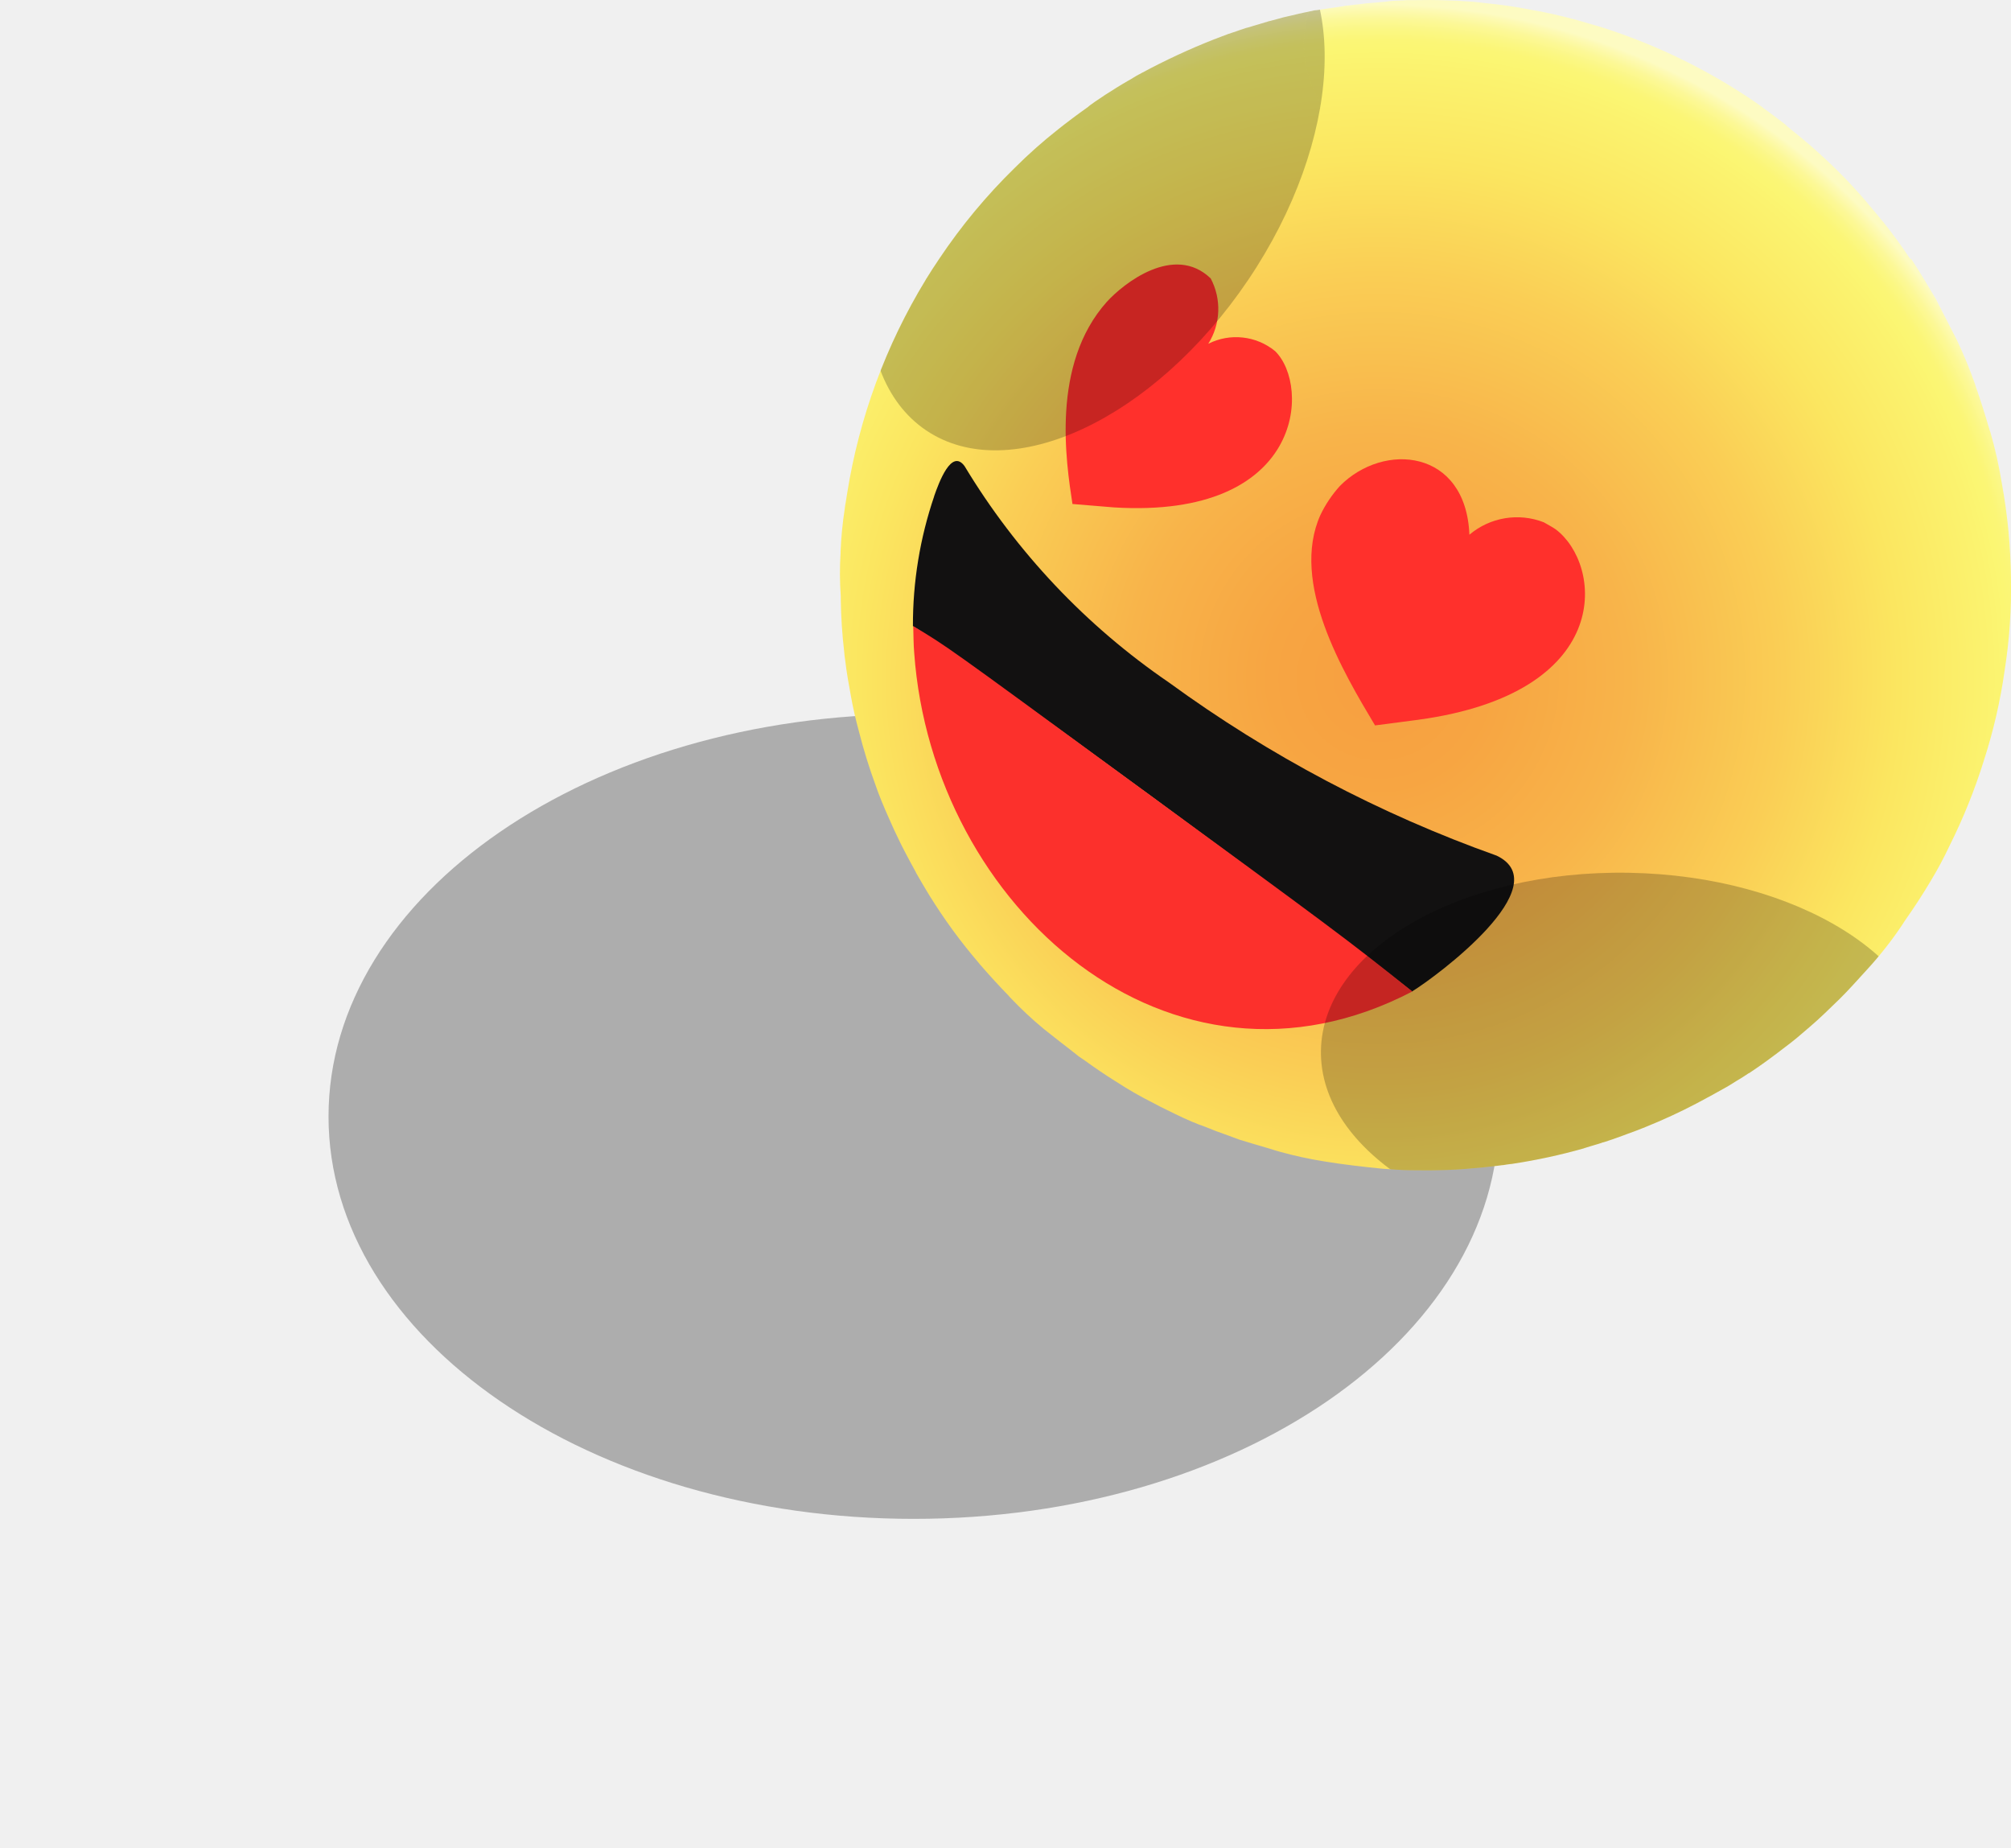
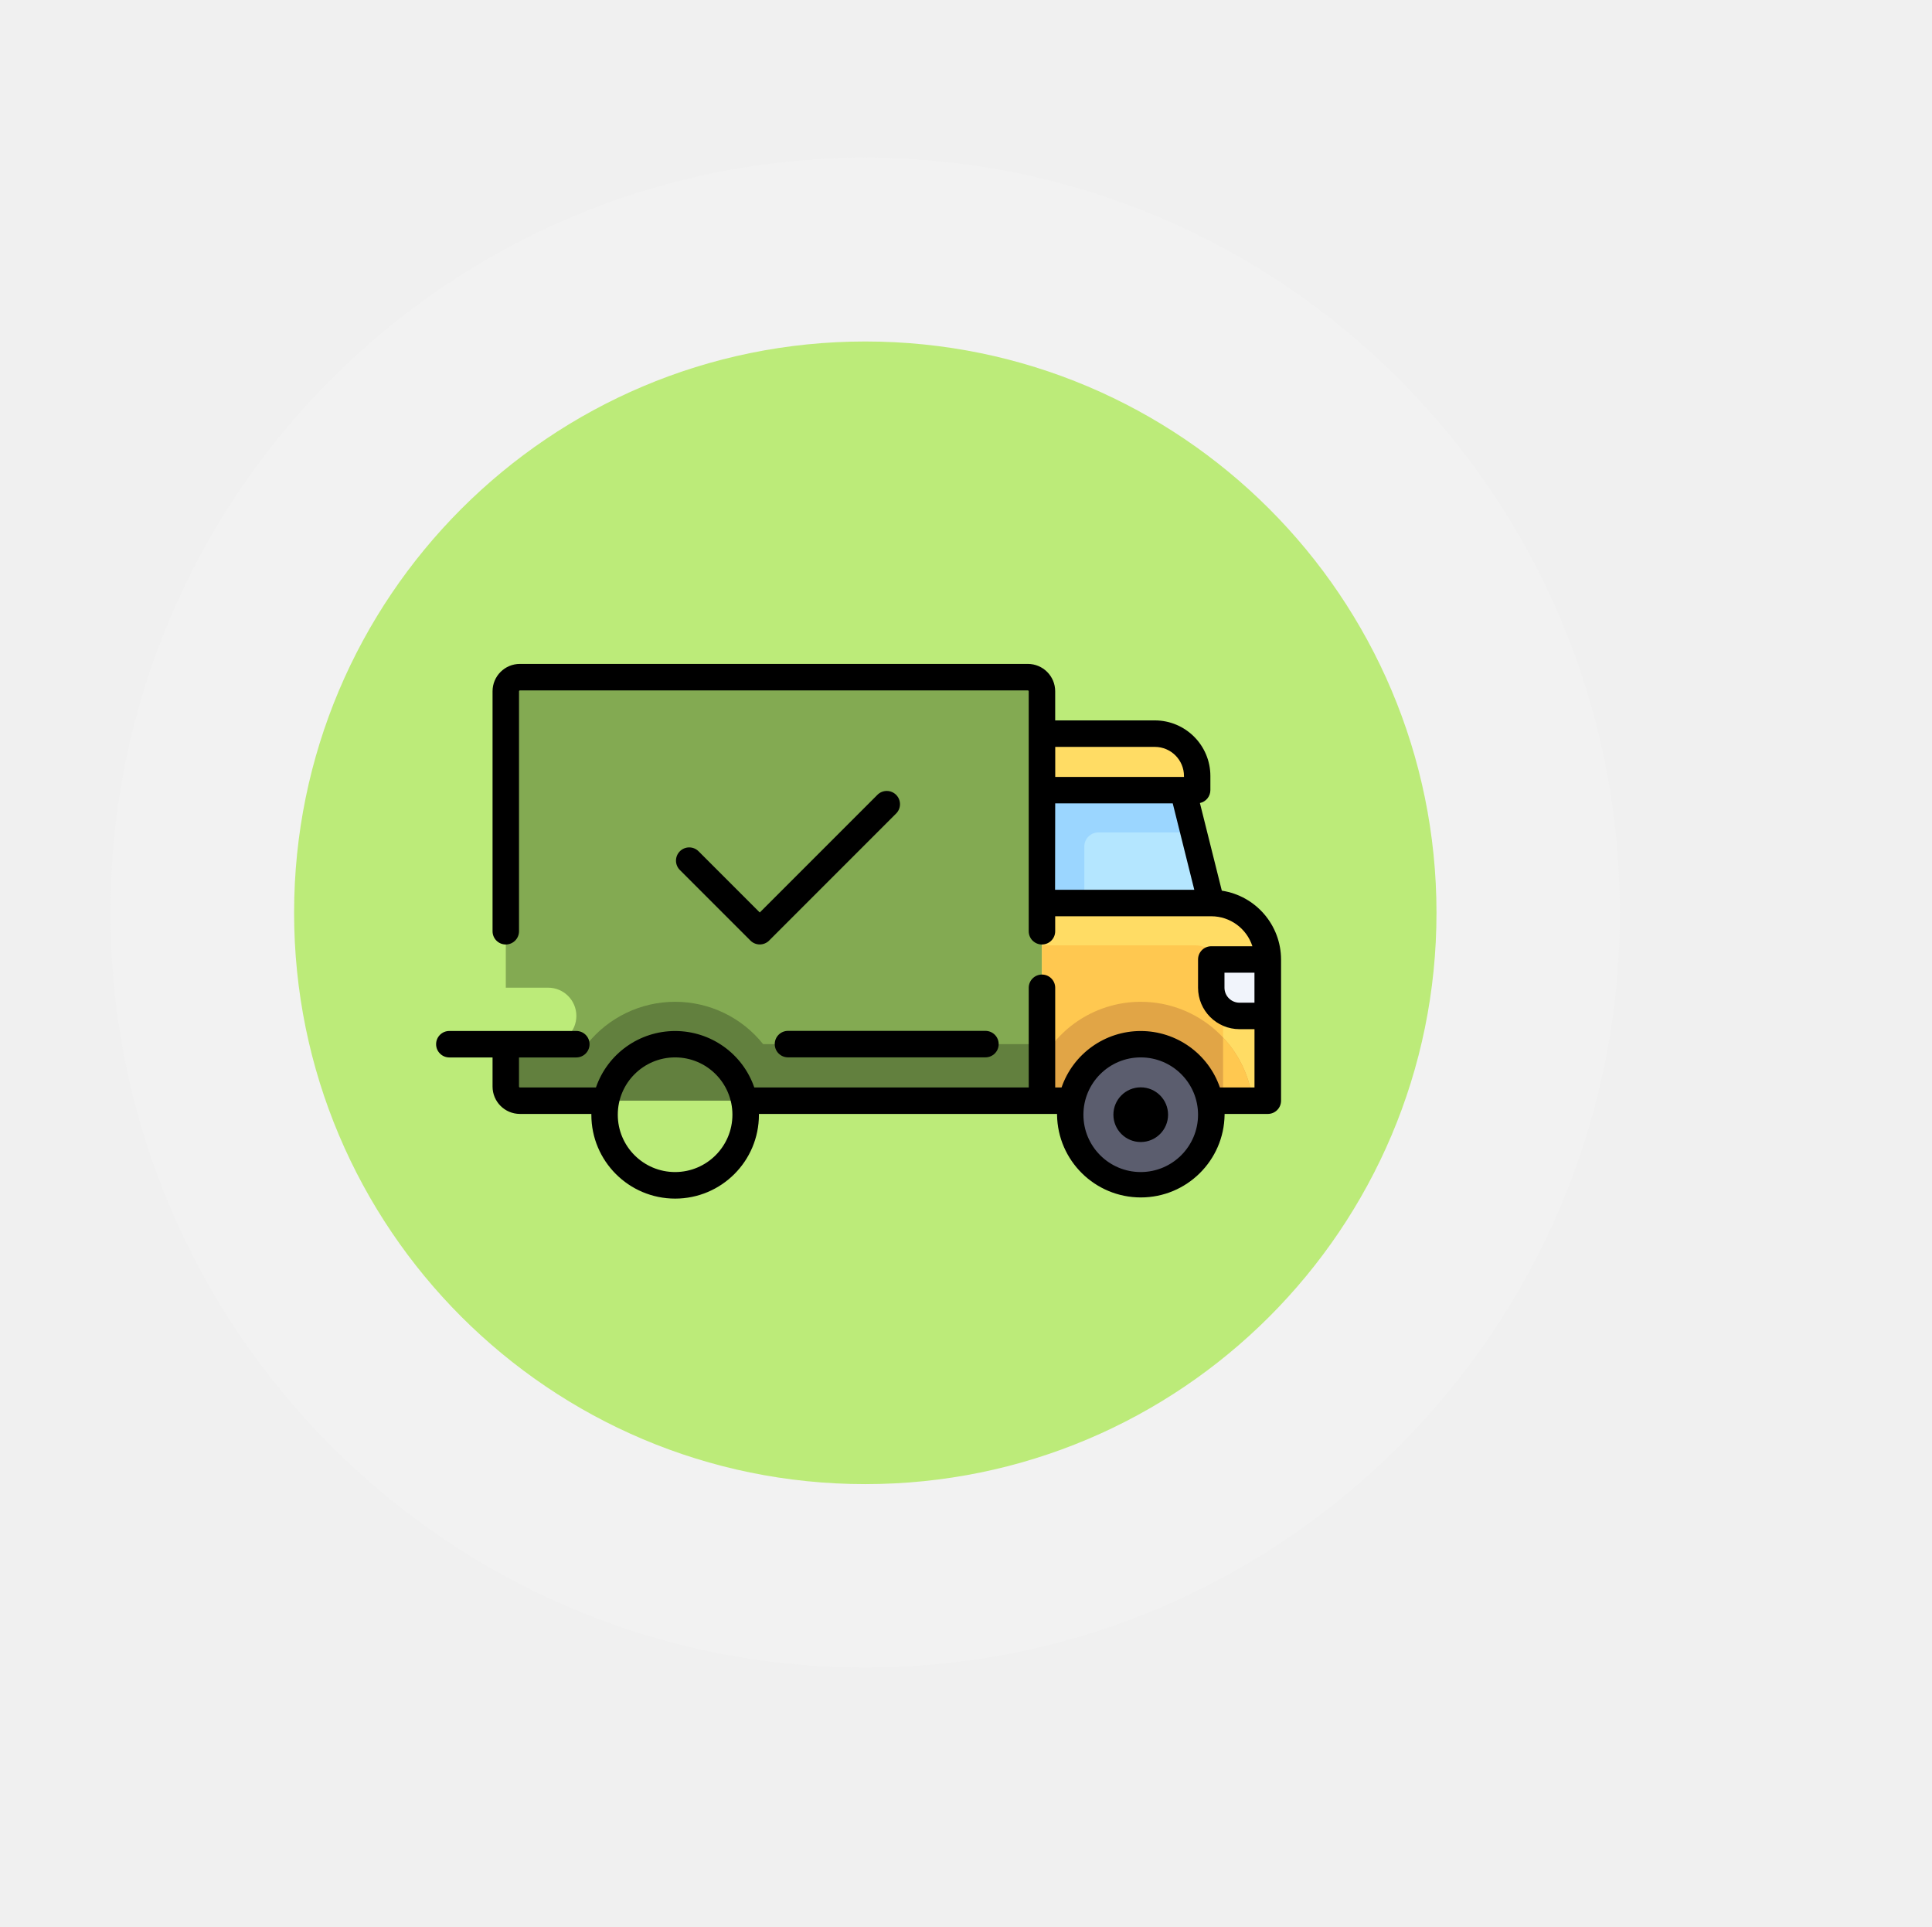
- <svg xmlns="http://www.w3.org/2000/svg" xmlns:xlink="http://www.w3.org/1999/xlink" width="82.478" height="75.758" viewBox="0 0 82.478 75.758">
+ <svg xmlns="http://www.w3.org/2000/svg" width="119.357" height="118.985" viewBox="0 0 119.357 118.985">
  <defs>
-     <radialGradient id="radial-gradient" cx="0.471" cy="0.58" r="0.575" gradientTransform="matrix(-0.999, -0.004, -0.004, 1, 0.933, 0.001)" gradientUnits="objectBoundingBox">
-       <stop offset="0" stop-color="#f79f40" />
-       <stop offset="0.163" stop-color="#f7a542" />
-       <stop offset="0.371" stop-color="#f8b44a" />
-       <stop offset="0.601" stop-color="#face55" />
-       <stop offset="0.771" stop-color="#fbe660" />
-       <stop offset="0.91" stop-color="#fbf36f" />
-       <stop offset="0.932" stop-color="#fbf672" />
-       <stop offset="0.947" stop-color="#fbf676" />
-       <stop offset="0.962" stop-color="#fbf783" />
-       <stop offset="0.978" stop-color="#fcf897" />
-       <stop offset="0.994" stop-color="#fdfab4" />
-       <stop offset="1" stop-color="#fdfbc2" />
-     </radialGradient>
-     <clipPath id="clip-path">
-       <path id="Trazado_116496" data-name="Trazado 116496" d="M52.65,29.84v-.06c0-.11-.03-.77-.15-1.75-.01-.09-.02-.17-.03-.26-.02-.12-.04-.25-.06-.38a23.894,23.894,0,0,0-3.15-8.77c0-.01-.01-.01-.01-.02-.17-.29-.35-.57-.54-.85h0a23.353,23.353,0,0,0-3.06-3.74,20.449,20.449,0,0,0-1.77-1.6c-.39-.32-.78-.62-1.19-.91a.265.265,0,0,1-.06-.05l-.05-.04-.21-.15c-.26-.18-.55-.37-.86-.57h0c-.01-.01-.02-.01-.03-.02-.15-.09-.3-.19-.47-.28-.07-.04-.15-.09-.22-.13s-.12-.07-.19-.11a1.092,1.092,0,0,0-.15-.08,25.413,25.413,0,0,0-2.93-1.4c-.26-.11-.47-.18-.58-.23l-.18-.07-.18-.07c-.01,0-.02-.01-.03-.01l-.04-.01-.3-.1-.04-.01c-.01,0-.03-.01-.04-.01l-.2-.07a2.759,2.759,0,0,0-.27-.08l-.23-.07c-.04-.01-.09-.03-.13-.04-.01,0-.03-.01-.04-.01s-.03-.01-.05-.01a.636.636,0,0,1-.07-.02l-.26-.07-.22-.06c-.07-.02-.14-.03-.21-.05h-.01l-.13-.03-.25-.06-.18-.04a2.049,2.049,0,0,0-.24-.05c-.01,0-.03-.01-.04-.01-.06-.01-.12-.03-.18-.04l-.11-.02-.13-.03h-.02l-.04-.01c-.02,0-.05-.01-.07-.01a1.766,1.766,0,0,1-.2-.04.6.6,0,0,0-.12-.02h0a2.068,2.068,0,0,1-.22-.04l-.19-.03c-.03-.01-.07-.01-.11-.02a.985.985,0,0,0-.17-.02,1,1,0,0,0-.16-.02l-.27-.03-.25-.03c-.03,0-.05-.01-.08-.01h-.02a1.641,1.641,0,0,0-.23-.02l-.34-.03c-.08-.01-.16-.01-.23-.02-.09-.01-.17-.01-.26-.02s-.18-.01-.27-.02A.97.97,0,0,1,29.76,7h-.37c-.48-.01-.96-.01-1.45,0-.11,0-.21,0-.31.01s-.22.01-.32.02c-.07,0-.13.01-.19.01-.16.01-.31.02-.46.04-.05,0-.11.01-.16.01-.22.02-.43.04-.64.07-.1.01-.2.02-.3.04h-.01c-.02,0-.04.01-.06.01q-.24.03-.45.06c-.11.02-.23.04-.34.05-.26.04-.47.08-.61.11-.7.14-1.38.3-2.06.5-.41.11-.77.22-1.21.38a24.021,24.021,0,0,0-5.31,2.61h0c-.17.11-.33.22-.49.33a.265.265,0,0,0-.06.05c-.28.2-.56.4-.84.61a.423.423,0,0,1-.07.05l-.02.02-.02.02c-.01.01-.02.02-.03.02s-.02.01-.03.02c-.08.06-.15.12-.23.18-.15.12-.3.24-.44.36-.08.07-.16.13-.24.2-.16.14-.32.27-.46.4l-.02.02-.02.02c-.03.03-.07.06-.1.09-.75.69-1.21,1.19-1.24,1.22-.23.25-.46.51-.69.77-.16.19-.33.38-.5.59-.01.01-.02.03-.04.04l-.03.03c-.34.42-.69.89-1.08,1.46l-.01.01-.01.01c-.01.01-.01.02-.02.02-.18.26-.36.55-.54.86-.16.26-.32.52-.46.75l-.46.88c-.15.29-.29.56-.42.82a16.758,16.758,0,0,0-.76,1.82h0v.01c-.22.6-.42,1.23-.6,1.84l-.01.02a.037.037,0,0,1-.01.03,17.968,17.968,0,0,0-.5,2.13,23.506,23.506,0,0,0-.17,7.66,22.794,22.794,0,0,0,.82,3.68,23.944,23.944,0,0,0,1.38,3.51,15.311,15.311,0,0,0,.75,1.42c.32.56.68,1.11,1.06,1.66.04.07.09.13.13.2a16,16,0,0,0,1.39,1.8c.34.37.78.88,1.14,1.24s.83.82,1.22,1.15h0c.42.37.6.53.99.83q.72.585,1.47,1.08h.01c.16.11.32.22.49.32.19.12.38.24.55.34.09.05.22.13.36.21a.573.573,0,0,1,.07.04c.15.09.33.18.52.29.04.02.09.05.13.07a22.789,22.789,0,0,0,2.12,1c.18.07.42.17.7.28l.24.09.42.15.3.1.11.03c.01,0,.01,0,.02.01l.16.05a2.759,2.759,0,0,0,.27.08l.26.08c.01,0,.02,0,.02.01a22.1,22.1,0,0,0,2.96.66l.09.01c.08.01.17.03.27.04h.03l.23.03.53.06c.24.03.56.05.79.07s.49.03.74.04h.02c.13.01.25.01.37.01.33.01.77,0,1.1.01s.79-.03,1.13-.05c.72-.06,1.68-.17,2.39-.28a18.747,18.747,0,0,0,1.84-.38c.14-.04.28-.08.43-.12.43-.12.87-.25,1.24-.36l.43-.16c.35-.12.69-.25,1.03-.38l.17-.06c.4-.15.89-.38,1.32-.59.19-.09.37-.18.55-.28a15.71,15.71,0,0,0,1.56-.88c.02-.01.03-.02.05-.03.41-.26.82-.52,1.22-.81.09-.06.18-.12.26-.17l.44-.34c.12-.09.23-.18.35-.27l.66-.52a14.289,14.289,0,0,0,1.37-1.26l.03-.03.07-.07c.35-.35.74-.77,1.2-1.29a.138.138,0,0,0,.03-.04h0a20.958,20.958,0,0,0,2.02-2.71c.01-.01.01-.02.02-.03.19-.3.38-.61.57-.95v-.01h0c.08-.14.16-.29.24-.44.11-.2.22-.41.31-.59l.09-.18c.16-.32.31-.65.47-.99.21-.47.41-.94.56-1.36h0c.26-.7.5-1.44.71-2.23.13-.48.25-.96.33-1.41.1-.48.18-.98.25-1.5.02-.12.03-.23.05-.34.08-.69.14-1.41.16-2.14v-.13C52.68,31.04,52.68,30.45,52.65,29.84Z" transform="translate(-4.654 -6.992)" />
-     </clipPath>
-     <linearGradient id="linear-gradient" x1="-0.166" y1="-323.933" x2="-1.166" y2="-323.933" gradientUnits="objectBoundingBox">
-       <stop offset="0" stop-color="#19b79c" />
-       <stop offset="0.405" stop-color="#1dbb9e" />
-       <stop offset="0.825" stop-color="#2ac8a3" />
-       <stop offset="0.997" stop-color="#31cfa6" />
-     </linearGradient>
-     <linearGradient id="linear-gradient-2" x1="-2.106" y1="-363.238" x2="-3.08" y2="-363.238" xlink:href="#linear-gradient" />
-     <clipPath id="clip-path-2">
-       <path id="Trazado_116504" data-name="Trazado 116504" d="M4.652,29.65v-.06a15.757,15.757,0,0,1,.17-1.74,2.335,2.335,0,0,1,.04-.26c.02-.12.04-.25.06-.38a24.088,24.088,0,0,1,3.22-8.75c0-.01.01-.01.01-.02.18-.29.36-.57.55-.85h0a23.39,23.39,0,0,1,3.09-3.72,20.134,20.134,0,0,1,1.78-1.58q.585-.465,1.2-.9a.265.265,0,0,0,.06-.05l.05-.04.21-.15c.26-.18.55-.37.86-.56h0c.01-.01.02-.01.03-.02.15-.09.31-.19.47-.28a2.53,2.53,0,0,0,.22-.13c.06-.04.12-.07.19-.11.05-.03.1-.05.15-.08a27.308,27.308,0,0,1,2.95-1.37c.26-.1.47-.18.58-.22l.18-.06.18-.06c.01,0,.02-.01.03-.01l.05-.02.3-.1.04-.01c.01,0,.03-.01.04-.01l.2-.06c.08-.02.19-.06.27-.08l.23-.07a.647.647,0,0,0,.13-.04c.01,0,.03-.01.04-.01s.03-.01.05-.01a.637.637,0,0,0,.07-.02l.26-.07.22-.06c.07-.02.14-.03.21-.05h.01l.13-.03c.08-.02.18-.04.25-.06l.18-.04c.08-.02.16-.03.24-.05.01,0,.03-.01.04-.01a1.163,1.163,0,0,0,.18-.04l.11-.01.13-.02h.02l.04-.01c.02,0,.05-.01.07-.01l.2-.03c.04-.01.09-.01.13-.02h0l.22-.03.19-.03a.516.516,0,0,0,.11-.02.985.985,0,0,1,.17-.02c.06-.01.11-.01.16-.02l.27-.03.25-.03c.03,0,.05-.01.08-.01h.02c.07-.01.15-.01.23-.02l.34-.03c.08-.01.16-.01.23-.02a1.569,1.569,0,0,1,.24-.03,2.437,2.437,0,0,1,.27-.01.86.86,0,0,1,.16-.01l.15-.01h.24c.49-.01.97-.01,1.45.01.11,0,.21.01.31.01s.22.01.32.02c.07,0,.13.01.19.01.16.01.31.02.46.04.05.01.11.01.16.02.22.02.43.05.64.07.1.01.2.03.3.04h.01c.02,0,.04.01.06.01.16.02.31.05.45.07l.34.06c.26.05.47.09.6.11.69.14,1.38.31,2.06.52.41.11.76.23,1.21.39a24.178,24.178,0,0,1,5.28,2.65h0c.16.11.33.22.49.34a.265.265,0,0,1,.06.05c.28.2.56.41.83.62a.424.424,0,0,0,.07.05l.02.02.02.02.03.03c.01.01.02.01.02.02.08.06.15.12.22.18.15.12.3.24.44.36.08.07.16.14.24.2.16.14.31.28.46.41l.02.02.02.02c.03.03.07.06.1.09.75.69,1.2,1.2,1.23,1.23.23.25.46.51.68.78.16.19.32.38.49.59.01.01.02.03.04.04l.02.03c.33.42.69.89,1.07,1.47l.04.01.01.01c.01.01.01.02.02.02.17.26.36.56.54.86.16.26.31.53.45.75l.45.88c.15.29.29.56.42.82a18.431,18.431,0,0,1,.75,1.83h0v.01c.21.6.41,1.23.59,1.85l.01.02a.037.037,0,0,0,.01.03,17.59,17.59,0,0,1,.48,2.14,22.71,22.71,0,0,1,.37,3.87,21.465,21.465,0,0,1-.26,3.8,21.96,21.96,0,0,1-.85,3.68,23.286,23.286,0,0,1-1.41,3.5,15.244,15.244,0,0,1-.76,1.42c-.33.56-.69,1.11-1.07,1.65-.04.07-.09.13-.13.2a15.2,15.2,0,0,1-1.41,1.79c-.34.37-.79.88-1.15,1.23s-.84.82-1.22,1.14h0c-.43.37-.6.52-1,.82-.49.38-.98.74-1.48,1.07H41.9c-.16.11-.32.21-.49.31-.19.12-.38.24-.55.33-.09.05-.22.12-.36.2a.574.574,0,0,0-.07.04c-.15.08-.33.18-.52.28-.04.02-.09.05-.13.07a23.108,23.108,0,0,1-2.12.98c-.18.07-.42.17-.71.27l-.24.09-.42.15-.3.1-.11.03c-.01,0-.01,0-.02.01l-.16.05c-.08.02-.19.06-.27.08l-.26.08c-.01,0-.02,0-.02.01a23.962,23.962,0,0,1-2.96.64l-.09.01c-.08.01-.17.02-.27.04H31.8l-.23.03-.53.06c-.24.02-.56.05-.79.07s-.49.03-.74.04h-.02c-.13,0-.25.01-.37.01-.33.01-.77,0-1.1,0s-.79-.04-1.13-.06c-.72-.07-1.68-.18-2.39-.3a16.281,16.281,0,0,1-1.84-.4c-.14-.04-.28-.08-.43-.13-.43-.12-.87-.26-1.24-.37l-.43-.16c-.35-.12-.69-.25-1.03-.39l-.17-.06c-.4-.15-.88-.38-1.32-.6-.19-.09-.37-.18-.55-.28a15.612,15.612,0,0,1-1.55-.89.219.219,0,0,0-.05-.03c-.41-.26-.81-.53-1.21-.82-.09-.06-.17-.12-.25-.17L14,49.97c-.12-.09-.23-.18-.35-.27l-.66-.52a15.233,15.233,0,0,1-1.36-1.27l-.03-.03-.06-.07c-.34-.35-.74-.78-1.19-1.3a.138.138,0,0,1-.03-.04h0a21.889,21.889,0,0,1-2-2.73c-.01-.01-.01-.02-.02-.03-.18-.3-.37-.61-.56-.95v-.01h0c-.08-.14-.16-.29-.24-.44-.11-.21-.22-.41-.31-.59l-.09-.18c-.16-.32-.31-.65-.46-.99-.21-.47-.41-.95-.55-1.36h0a22.441,22.441,0,0,1-.69-2.23c-.13-.48-.24-.96-.32-1.41-.09-.49-.18-.98-.24-1.5-.02-.12-.03-.23-.04-.34a21.166,21.166,0,0,1-.14-2.14v-.13A13.347,13.347,0,0,1,4.652,29.65Z" transform="translate(-4.627 -6.983)" fill="url(#radial-gradient)" />
+     <clipPath id="a">
+       <rect width="119.357" height="118.985" fill="none" />
    </clipPath>
  </defs>
-   <g id="Grupo_157926" data-name="Grupo 157926" transform="translate(13.474)">
-     <ellipse id="Elipse_4737" data-name="Elipse 4737" cx="24" cy="16.5" rx="24" ry="16.5" transform="translate(0 29.284)" fill="#0b0b0b" opacity="0.292" style="mix-blend-mode: multiply;isolation: isolate" />
-     <path id="Trazado_116493" data-name="Trazado 116493" d="M4.652,29.65v-.06a15.757,15.757,0,0,1,.17-1.74,2.335,2.335,0,0,1,.04-.26c.02-.12.04-.25.06-.38a24.088,24.088,0,0,1,3.22-8.75c0-.01.01-.01.01-.02.18-.29.36-.57.55-.85h0a23.39,23.39,0,0,1,3.09-3.72,20.134,20.134,0,0,1,1.78-1.58q.585-.465,1.2-.9a.265.265,0,0,0,.06-.05l.05-.04.21-.15c.26-.18.55-.37.86-.56h0c.01-.01.02-.01.03-.02.15-.09.31-.19.47-.28a2.53,2.53,0,0,0,.22-.13c.06-.04.12-.07.19-.11.05-.03.1-.05.15-.08a27.308,27.308,0,0,1,2.95-1.37c.26-.1.47-.18.58-.22l.18-.06.18-.06c.01,0,.02-.01.03-.01l.05-.02.3-.1.04-.01c.01,0,.03-.01.04-.01l.2-.06c.08-.02.19-.06.27-.08l.23-.07a.647.647,0,0,0,.13-.04c.01,0,.03-.01.04-.01s.03-.01.05-.01a.637.637,0,0,0,.07-.02l.26-.07.22-.06c.07-.02.14-.03.21-.05h.01l.13-.03c.08-.02.18-.04.25-.06l.18-.04c.08-.02.16-.03.24-.05.01,0,.03-.01.04-.01a1.163,1.163,0,0,0,.18-.04l.11-.01.13-.02h.02l.04-.01c.02,0,.05-.01.07-.01l.2-.03c.04-.01.09-.01.13-.02h0l.22-.03.19-.03a.516.516,0,0,0,.11-.02.985.985,0,0,1,.17-.02c.06-.01.11-.01.16-.02l.27-.03.25-.03c.03,0,.05-.01.08-.01h.02c.07-.01.15-.01.23-.02l.34-.03c.08-.01.16-.01.23-.02a1.569,1.569,0,0,1,.24-.03,2.437,2.437,0,0,1,.27-.01.86.86,0,0,1,.16-.01l.15-.01h.24c.49-.01.97-.01,1.45.01.11,0,.21.01.31.01s.22.01.32.02c.07,0,.13.01.19.01.16.01.31.02.46.04.05.01.11.01.16.02.22.02.43.05.64.07.1.01.2.03.3.04h.01c.02,0,.04.01.06.01.16.02.31.05.45.07l.34.06c.26.05.47.09.6.11.69.14,1.38.31,2.06.52.41.11.76.23,1.21.39a24.178,24.178,0,0,1,5.28,2.65h0c.16.11.33.22.49.34a.265.265,0,0,1,.06.05c.28.2.56.41.83.62a.424.424,0,0,0,.07.05l.02.02.02.02.03.03c.01.01.02.01.02.02.08.06.15.12.22.18.15.12.3.24.44.36.08.07.16.14.24.2.16.14.31.28.46.41l.02.02.02.02c.03.03.07.06.1.09.75.69,1.2,1.2,1.23,1.23.23.25.46.51.68.78.16.19.32.38.49.59.01.01.02.03.04.04l.02.03c.33.42.69.89,1.07,1.47l.04.01.01.01c.01.01.01.02.02.02.17.26.36.56.54.86.16.26.31.53.45.75l.45.88c.15.29.29.56.42.82a18.431,18.431,0,0,1,.75,1.83h0v.01c.21.6.41,1.23.59,1.85l.01.02a.037.037,0,0,0,.01.03,17.59,17.59,0,0,1,.48,2.14,22.71,22.71,0,0,1,.37,3.87,21.465,21.465,0,0,1-.26,3.8,21.96,21.96,0,0,1-.85,3.68,23.286,23.286,0,0,1-1.41,3.5,15.244,15.244,0,0,1-.76,1.42c-.33.56-.69,1.11-1.07,1.65-.04.07-.09.13-.13.2a15.2,15.2,0,0,1-1.41,1.79c-.34.37-.79.88-1.15,1.23s-.84.82-1.22,1.14h0c-.43.37-.6.52-1,.82-.49.38-.98.74-1.48,1.07H41.9c-.16.11-.32.21-.49.31-.19.12-.38.24-.55.33-.09.05-.22.12-.36.2a.574.574,0,0,0-.07.04c-.15.08-.33.18-.52.28-.04.02-.09.05-.13.07a23.108,23.108,0,0,1-2.12.98c-.18.07-.42.17-.71.27l-.24.09-.42.15-.3.1-.11.03c-.01,0-.01,0-.02.01l-.16.05c-.08.02-.19.06-.27.08l-.26.08c-.01,0-.02,0-.02.01a23.962,23.962,0,0,1-2.96.64l-.09.01c-.08.01-.17.02-.27.04H31.8l-.23.03-.53.06c-.24.02-.56.05-.79.07s-.49.03-.74.04h-.02c-.13,0-.25.01-.37.01-.33.01-.77,0-1.1,0s-.79-.04-1.13-.06c-.72-.07-1.68-.18-2.39-.3a16.281,16.281,0,0,1-1.84-.4c-.14-.04-.28-.08-.43-.13-.43-.12-.87-.26-1.24-.37l-.43-.16c-.35-.12-.69-.25-1.03-.39l-.17-.06c-.4-.15-.88-.38-1.32-.6-.19-.09-.37-.18-.55-.28a15.612,15.612,0,0,1-1.55-.89.219.219,0,0,0-.05-.03c-.41-.26-.81-.53-1.21-.82-.09-.06-.17-.12-.25-.17L14,49.97c-.12-.09-.23-.18-.35-.27l-.66-.52a15.233,15.233,0,0,1-1.36-1.27l-.03-.03-.06-.07c-.34-.35-.74-.78-1.19-1.3a.138.138,0,0,1-.03-.04h0a21.889,21.889,0,0,1-2-2.73c-.01-.01-.01-.02-.02-.03-.18-.3-.37-.61-.56-.95v-.01h0c-.08-.14-.16-.29-.24-.44-.11-.21-.22-.41-.31-.59l-.09-.18c-.16-.32-.31-.65-.46-.99-.21-.47-.41-.95-.55-1.36h0a22.441,22.441,0,0,1-.69-2.23c-.13-.48-.24-.96-.32-1.41-.09-.49-.18-.98-.24-1.5-.02-.12-.03-.23-.04-.34a21.166,21.166,0,0,1-.14-2.14v-.13A13.347,13.347,0,0,1,4.652,29.65Z" transform="translate(16.349 -6.983)" fill="url(#radial-gradient)" />
-     <g id="Grupo_86225" data-name="Grupo 86225" transform="translate(20.955 0.009)" clip-path="url(#clip-path)">
-       <path id="Trazado_116494" data-name="Trazado 116494" d="M50.67,21.64a4.37,4.37,0,0,1,.18-.46C50.8,21.33,50.74,21.48,50.67,21.64Z" transform="translate(-48.844 -6.992)" fill="url(#linear-gradient)" />
-       <path id="Trazado_116495" data-name="Trazado 116495" d="M4.7,34.92c.03-.14.05-.28.08-.41C4.75,34.65,4.73,34.79,4.7,34.92Z" transform="translate(43.196 -6.992)" fill="url(#linear-gradient-2)" />
+   <g transform="translate(-1173.332 -349.197)">
+     <g transform="translate(1173.332 349.197)">
+       <g clip-path="url(#a)">
+         <path d="M800.283,68.867a46.624,46.624,0,1,1-46.624-46.624,46.624,46.624,0,0,1,46.624,46.624Z" transform="translate(-700.209 -12.496)" fill="#f2f2f2" />
+         <path d="M803.494,83.42a35.288,35.288,0,1,1-35.288-35.288A35.288,35.288,0,0,1,803.494,83.42" transform="translate(-714.749 -27.04)" fill="#bceb79" />
+       </g>
    </g>
-     <path id="Trazado_116497" data-name="Trazado 116497" d="M25.873,27.33A16.375,16.375,0,0,0,25,32.66c2.26,1.39,16.97,12.2,20.47,14.98,1.03-.63,6.02-4.35,3.47-5.57a52.925,52.925,0,0,1-13.44-7.1,28.664,28.664,0,0,1-8.38-8.87c-.54-.75-1.06.69-1.25,1.23" transform="translate(-1.032 -6.983)" fill="#121111" />
-     <path id="Trazado_116499" data-name="Trazado 116499" d="M29.22,33.76c.75,10.43,10.52,19.05,20.43,13.88-2.65-2.12-3.33-2.62-11.66-8.71-7.45-5.46-7.45-5.46-8.81-6.27.01.33.01.77.04,1.1" transform="translate(-5.199 -6.983)" fill="#fc302c" />
-     <g id="Grupo_86231" data-name="Grupo 86231" transform="translate(40.307 18.833)">
-       <path id="Trazado_116501" data-name="Trazado 116501" d="M22.473,28.1c-1.25,2.78.93,6.44,2.24,8.63.65-.09,1.52-.19,2.17-.29,7.67-1.22,7.14-6.32,5.24-7.75-.14-.1-.34-.2-.49-.29a3.024,3.024,0,0,0-3.05.51c-.14-3.51-3.51-3.82-5.31-2a4.969,4.969,0,0,0-.8,1.19" transform="translate(-22.099 -25.816)" fill="#ff302c" />
-     </g>
-     <g id="Grupo_86232" data-name="Grupo 86232" transform="translate(30.232 10.846)">
-       <path id="Trazado_116503" data-name="Trazado 116503" d="M35.806,19.36c-2.3,2.57-1.67,6.58-1.41,8.29.51.04,1.19.1,1.7.14,7.78.48,8.08-4.98,6.61-6.41a2.529,2.529,0,0,0-2.74-.3,2.679,2.679,0,0,0,.1-2.68c-1.5-1.44-3.58.21-4.26.96" transform="translate(-34.117 -17.829)" fill="#ff302c" />
-     </g>
-     <g id="Enmascarar_grupo_59" data-name="Enmascarar grupo 59" transform="translate(20.976 0)" clip-path="url(#clip-path-2)">
-       <g id="Grupo_86233" data-name="Grupo 86233" transform="translate(-2.683 -7.272)" opacity="0.561" style="mix-blend-mode: multiply;isolation: isolate">
-         <g id="Grupo_86230" data-name="Grupo 86230" transform="translate(0)">
-           <ellipse id="Elipse_4734" data-name="Elipse 4734" cx="12.5" cy="7.5" rx="12.5" ry="7.5" transform="translate(21.707 1.557)" fill="#fff" opacity="0.743" />
-           <ellipse id="Elipse_4735" data-name="Elipse 4735" cx="12.5" cy="7.5" rx="12.5" ry="7.5" transform="translate(26.415 8.388) rotate(124)" opacity="0.387" />
-           <ellipse id="Elipse_4736" data-name="Elipse 4736" cx="12.5" cy="7.5" rx="12.5" ry="7.5" transform="matrix(-1, -0.017, 0.017, -1, 47.282, 58.274)" opacity="0.387" />
-         </g>
-       </g>
+     <g transform="translate(20925.592 12026.006)">
+       <path d="M795.237,94.355H763.856a.872.872,0,0,0-.872.872v18.306H765.6a1.743,1.743,0,1,1,0,3.487h-2.615v2.615a.872.872,0,0,0,.872.872h32.253V95.227a.872.872,0,0,0-.872-.872" transform="translate(-20483.996 -11729.337)" fill="#83aa52" />
+       <path d="M849.032,126.182h-10.46v12.2h13.947v-8.717a3.487,3.487,0,0,0-3.487-3.487" transform="translate(-20526.459 -11747.216)" fill="#ffdc64" />
+       <path d="M838.572,132.149h9.443a1.743,1.743,0,0,1,1.744,1.743v7.846H838.572Z" transform="translate(-20526.459 -11750.568)" fill="#ffc850" />
+       <path d="M845.545,102.312h-6.973V105.8h9.589v-.872a2.615,2.615,0,0,0-2.615-2.615" transform="translate(-20526.459 -11733.807)" fill="#ffdc64" />
+       <path d="M849.032,117.242l-1.744-6.973h-8.717v6.973Z" transform="translate(-20526.459 -11738.276)" fill="#b4e6ff" />
+       <path d="M862.442,134.138h3.487v3.487h-1.743a1.743,1.743,0,0,1-1.744-1.743Z" transform="translate(-20539.869 -11751.686)" fill="#f1f4fb" />
+       <path d="M844.674,140.106a6.969,6.969,0,0,0-6.1,3.6v2.5h13.015a6.97,6.97,0,0,0-6.913-6.1" transform="translate(-20526.459 -11755.038)" fill="#e1a546" />
+       <path d="M864.1,145.144v3.894h1.828a6.958,6.958,0,0,0-1.828-3.894" transform="translate(-20540.801 -11757.869)" fill="#ffc850" />
+       <path d="M846.909,146.073a4.359,4.359,0,1,1-4.359,4.359,4.359,4.359,0,0,1,4.359-4.359" transform="translate(-20528.695 -11758.391)" fill="#5b5d6e" />
+       <path d="M842.059,112.884h5.884l-.654-2.615h-8.717v6.973h2.615v-3.487a.872.872,0,0,1,.872-.872" transform="translate(-20526.459 -11738.276)" fill="#9bd6ff" />
+       <path d="M773.444,140.106a6.956,6.956,0,0,0-5.439,2.615h-5.022v2.615a.872.872,0,0,0,.872.872h32.254v-3.487H778.882a6.955,6.955,0,0,0-5.438-2.615" transform="translate(-20483.996 -11755.038)" fill="#62803e" />
+       <path d="M801.7,106.486l-1.352-5.406a.817.817,0,0,0,.647-.8v-.872a3.436,3.436,0,0,0-3.432-3.432h-6.156v-1.8a1.691,1.691,0,0,0-1.689-1.689H758.337a1.691,1.691,0,0,0-1.689,1.689V109a.817.817,0,0,0,1.635,0V94.179a.054.054,0,0,1,.054-.054h31.381a.054.054,0,0,1,.054.054V109a.817.817,0,0,0,1.635,0v-.926h9.645a2.673,2.673,0,0,1,2.539,1.852h-2.541a.817.817,0,0,0-.817.817v1.744a2.563,2.563,0,0,0,2.561,2.561h.926v3.6h-2.137a5.174,5.174,0,0,0-9.782,0h-.393v-6.156a.817.817,0,0,0-1.635,0v6.156H772.818a5.174,5.174,0,0,0-9.782,0h-4.7a.055.055,0,0,1-.054-.054v-1.8h3.541a.817.817,0,0,0,0-1.635h-7.845a.817.817,0,0,0,0,1.635h2.67v1.8a1.691,1.691,0,0,0,1.689,1.689h4.415c0,.018,0,.036,0,.054a5.176,5.176,0,0,0,10.352,0c0-.018,0-.036,0-.054h18.418c0,.018,0,.036,0,.054a5.176,5.176,0,0,0,10.351,0c0-.018,0-.036,0-.054h2.671a.817.817,0,0,0,.817-.817v-8.717a4.31,4.31,0,0,0-3.653-4.255M791.408,101.1h7.261L800,106.437h-8.6Zm6.156-3.487a1.8,1.8,0,0,1,1.8,1.8v.054h-7.954V97.611Zm-29.638,26.26a3.541,3.541,0,1,1,3.541-3.541,3.545,3.545,0,0,1-3.541,3.541m28.766,0a3.541,3.541,0,1,1,3.541-3.541,3.545,3.545,0,0,1-3.541,3.541m6.1-10.46a.928.928,0,0,1-.926-.926v-.926h1.852v1.852Z" transform="translate(-20478.479 -11728.289)" />
+       <path d="M850.331,152.165a1.689,1.689,0,1,0,1.689,1.689,1.691,1.691,0,0,0-1.689-1.689" transform="translate(-20532.117 -11761.813)" />
+       <path d="M800.9,145.025a.817.817,0,0,0,.817.817h12.2a.817.817,0,0,0,0-1.635h-12.2a.817.817,0,0,0-.817.817" transform="translate(-20505.297 -11757.343)" />
+       <path d="M799.42,110.632l-7.267,7.267-3.781-3.781a.817.817,0,0,0-1.156,1.156l4.359,4.359a.817.817,0,0,0,1.155,0l7.846-7.846a.817.817,0,0,0-1.156-1.156" transform="translate(-20497.475 -11738.347)" />
    </g>
  </g>
</svg>
